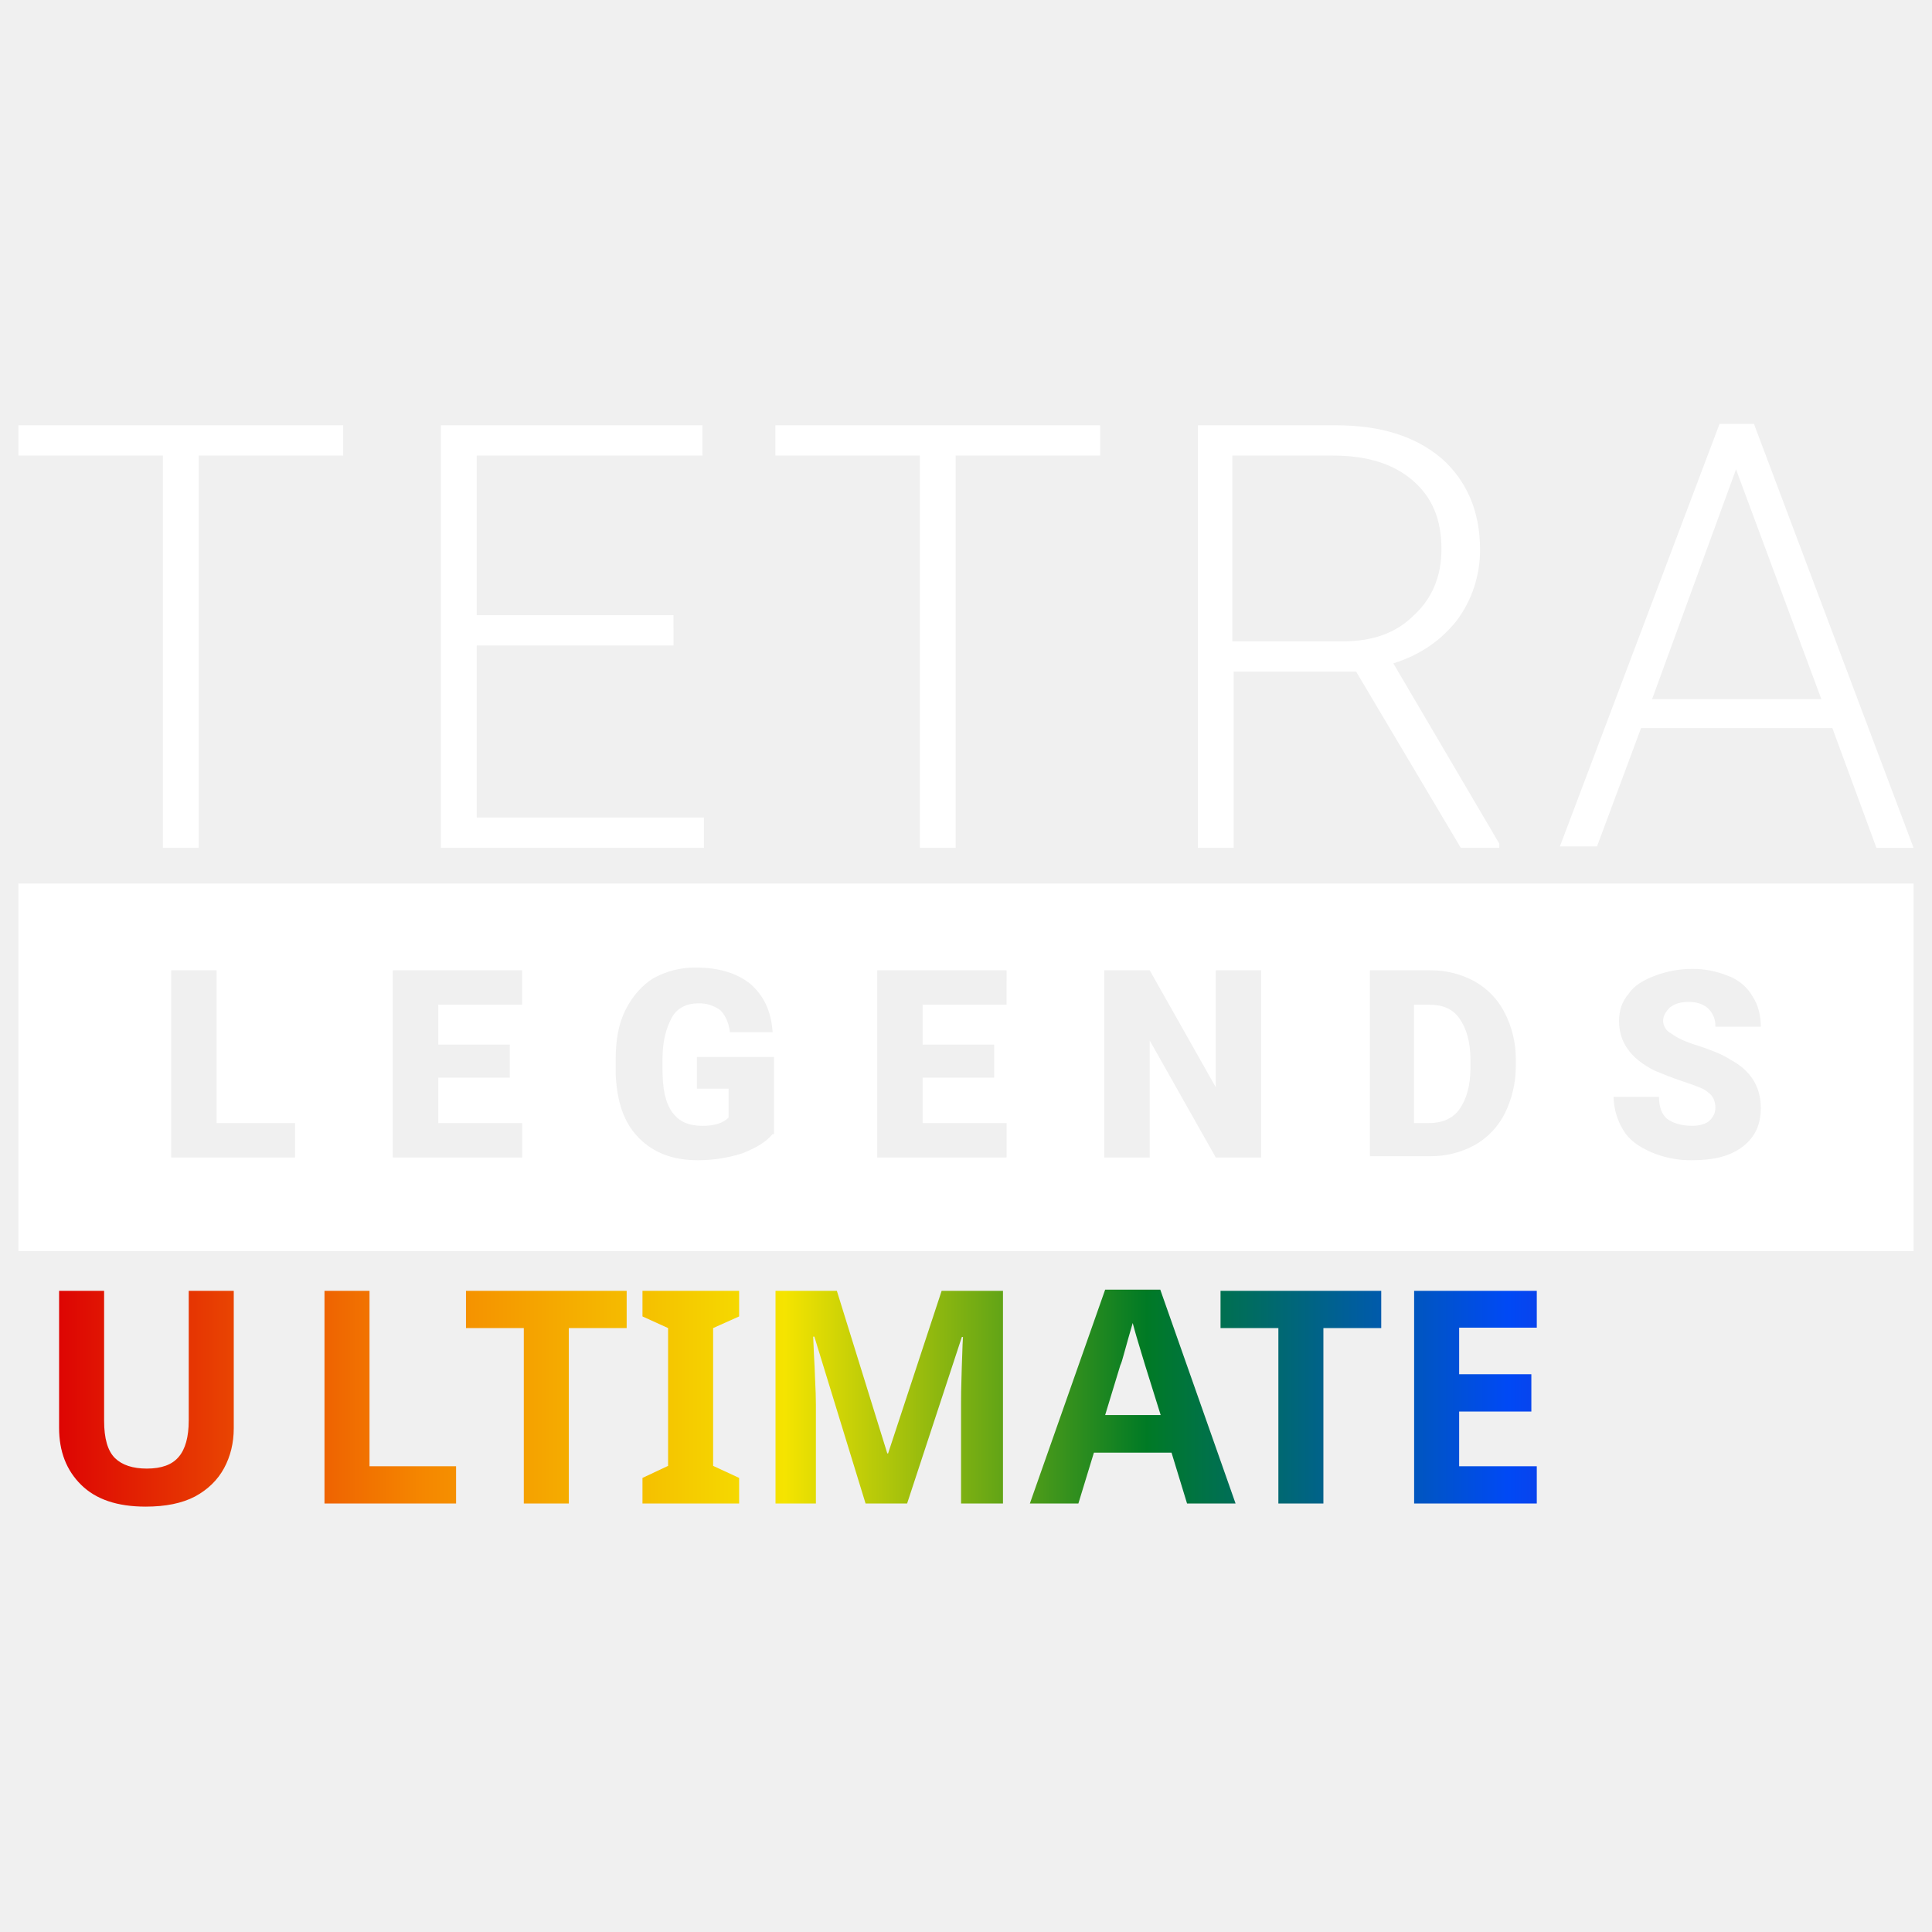
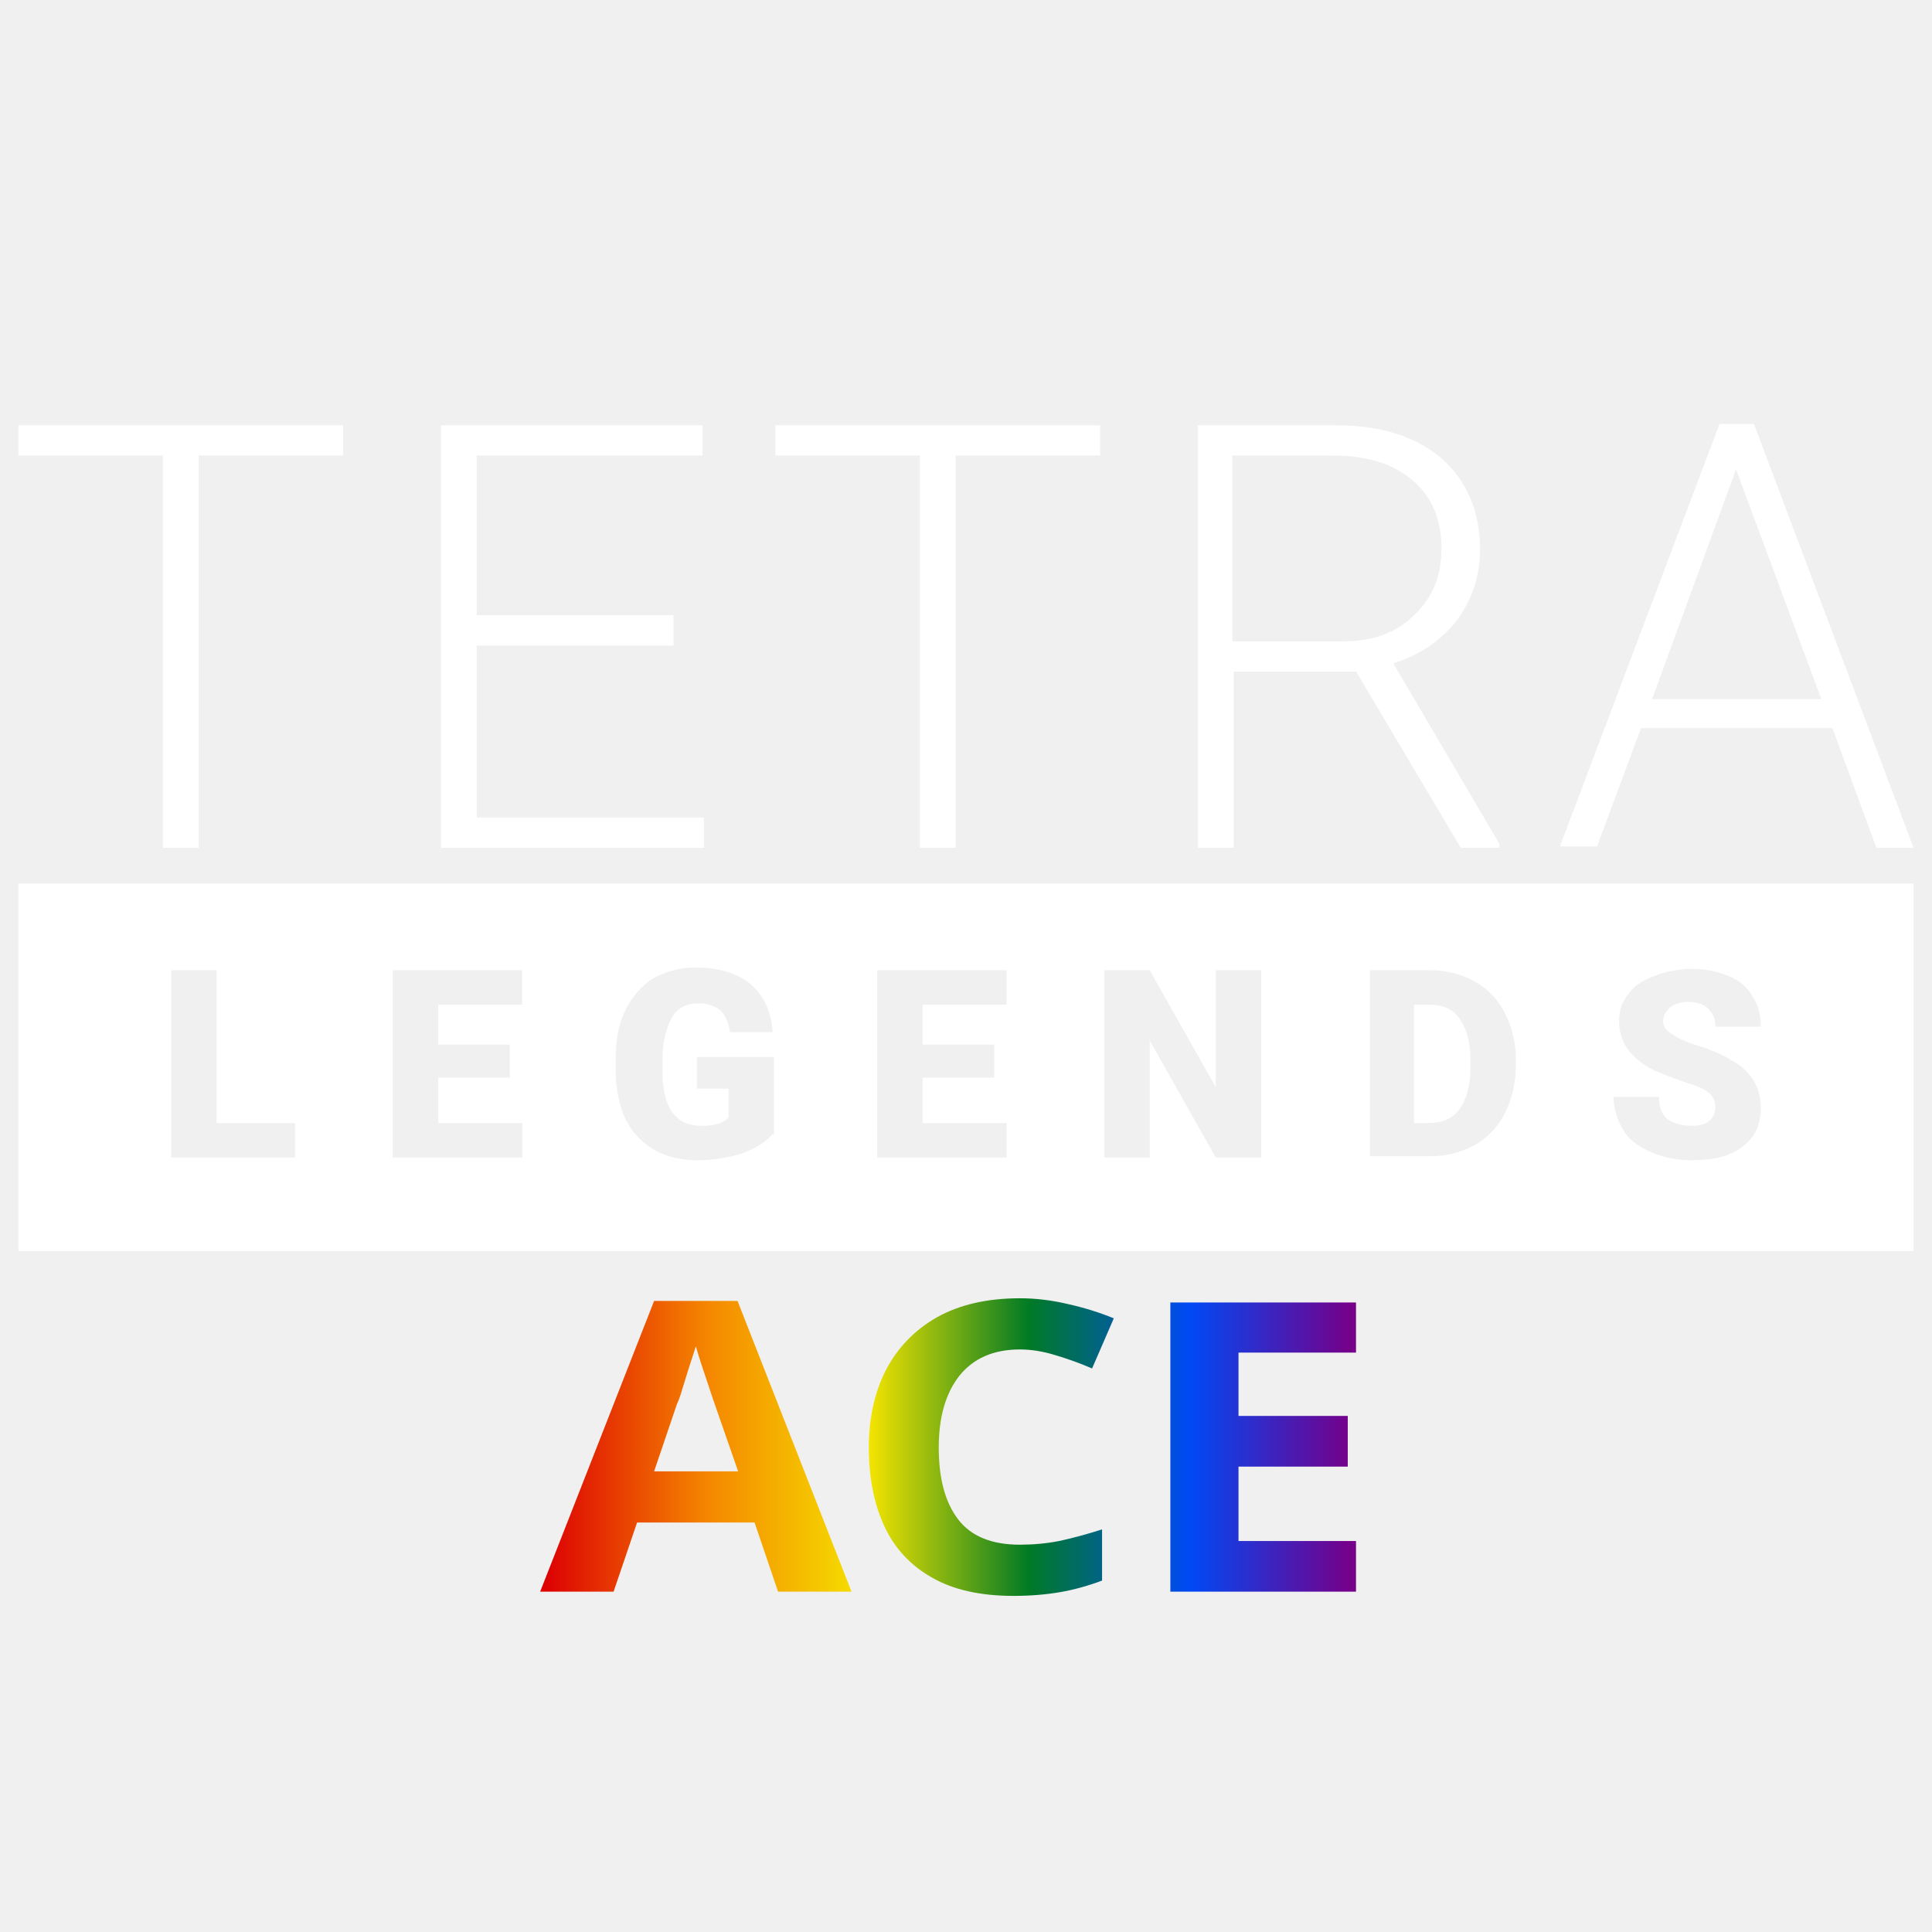
- <svg xmlns="http://www.w3.org/2000/svg" width="100%" height="100%" viewBox="0 0 1080 1080" version="1.1" xml:space="preserve" style="fill-rule:evenodd;clip-rule:evenodd;stroke-linejoin:round;stroke-miterlimit:2;">
-   <g transform="matrix(1,0,0,1,-0.01,-71.8392)">
-     <path d="M798.89,633.48L790.43,633.48L790.43,699.64L798.89,699.64C805.81,699.64 811.97,697.33 815.82,691.95C819.67,686.57 822,678.87 822,668.87L822,664.25C822,654.25 819.69,646.56 815.85,641.17C812.01,635.78 806.58,633.48 798.89,633.48Z" style="fill:white;fill-rule:nonzero;" />
-   </g>
-   <g transform="matrix(1,0,0,1,-0.01,-71.8392)">
-     <path d="M10.3,565.77L10.3,771.19L1069.7,771.19L1069.7,565.77L10.3,565.77ZM164.94,718.88L95.7,718.88L95.7,614.24L121.08,614.24L121.08,699.64L164.94,699.64L164.94,718.88ZM291.88,633.48L245,633.48L245,655.79L285,655.79L285,674.25L245,674.25L245,699.64L291.93,699.64L291.93,718.88L219.56,718.88L219.56,614.24L291.88,614.24L291.88,633.48ZM432.67,705.8L431.91,705.8C428.06,710.41 422.67,713.49 414.98,716.57C407.015,719.089 398.714,720.384 390.36,720.41C376.51,720.41 365.74,716.57 357.28,708.1C348.82,699.63 344.97,688.1 344.2,672.71L344.2,663.48C344.2,653.48 345.74,644.25 349.58,636.55C353.42,628.85 358.82,622.71 364.97,618.86C372.244,614.756 380.469,612.632 388.82,612.7C401.9,612.7 411.9,615.78 419.6,621.94C426.52,628.09 431.14,636.55 431.91,648.86L408.05,648.86C407.29,642.71 404.98,638.86 402.67,636.55C399.117,633.92 394.778,632.567 390.36,632.71C384.2,632.71 378.82,635.02 375.74,640.4C372.66,645.78 370.36,653.48 370.36,663.48L370.36,669.64C370.36,680.41 371.9,688.1 375.74,693.49C379.58,698.88 384.97,701.18 392.67,701.18C399.59,701.18 404.21,699.64 407.29,696.56L407.29,680.41L389.59,680.41L389.59,662.71L432.67,662.71L432.67,705.8ZM562.67,633.48L515.77,633.48L515.77,655.79L555.77,655.79L555.77,674.25L515.77,674.25L515.77,699.64L562.7,699.64L562.7,718.88L490.38,718.88L490.38,614.24L562.7,614.24L562.67,633.48ZM705,718.88L679.64,718.88L642.71,653.48L642.71,718.88L617.32,718.88L617.32,614.24L642.71,614.24L679.64,679.64L679.64,614.24L705,614.24L705,718.88ZM847.36,668.1C847.329,677.175 845.221,686.124 841.2,694.26C837.459,701.729 831.564,707.91 824.28,712C816.728,716.105 808.255,718.225 799.66,718.16L765.81,718.16L765.81,614.24L799.66,614.24C808.255,614.175 816.728,616.295 824.28,620.4C831.559,624.474 837.454,630.637 841.2,638.09C845.218,645.952 847.329,654.651 847.36,663.48L847.36,668.1ZM974.3,712.72C967.38,718.11 958.15,720.41 945.84,720.41C937.908,720.522 930.041,718.95 922.76,715.8C915.83,712.72 910.45,708.87 907.37,703.49C903.98,697.909 902.127,691.529 902,685L927.39,685C927.39,690.39 928.93,695 932.01,697.31C935.09,699.62 939.7,701.16 945.86,701.16C949.7,701.16 953.55,700.39 955.86,698.08C957.777,696.284 958.889,693.787 958.94,691.16C958.94,687.31 957.4,684.23 955.09,682.7C952.78,680.39 948.17,678.85 941.24,676.54C934.31,674.23 928.93,671.93 925.08,670.39C911.24,663.46 905.08,654.23 905.08,642.69C905.08,636.53 906.62,631.92 910.47,627.3C913.54,622.69 918.93,619.61 925.08,617.3C931.717,614.771 938.758,613.466 945.86,613.45C952.716,613.387 959.517,614.696 965.86,617.3C971.712,619.357 976.631,623.456 979.71,628.84C982.79,633.46 984.33,639.61 984.33,645.77L958.92,645.77C959.101,642.045 957.702,638.412 955.07,635.77C952.76,633.46 948.91,631.92 944.3,631.92C939.69,631.92 936.6,632.69 933.53,635C931.22,637.3 929.68,639.61 929.68,642.69C929.85,645.66 931.622,648.314 934.3,649.61C937.37,651.92 941.99,654.23 949.68,656.54C956.61,658.85 962.76,661.15 967.38,664.23C978.92,670.39 984.31,679.62 984.31,691.16C984.31,700.41 981.23,707.34 974.3,712.72Z" style="fill:white;fill-rule:nonzero;" />
-   </g>
-   <g transform="matrix(1,0,0,1,-0.01,-71.8392)">
-     <path d="M191.86,326.5L111.08,326.5L111.08,545.77L91.08,545.77L91.08,326.5L10.3,326.5L10.3,309.58L191.86,309.58L191.86,326.5Z" style="fill:white;fill-rule:nonzero;" />
-   </g>
-   <g transform="matrix(1,0,0,1,-0.01,-71.8392)">
-     <path d="M376.51,432.67L266.51,432.67L266.51,528.84L393.51,528.84L393.51,545.77L246.49,545.77L246.49,309.58L392.67,309.58L392.67,326.5L266.49,326.5L266.49,415.75L376.49,415.75L376.51,432.67Z" style="fill:white;fill-rule:nonzero;" />
-   </g>
-   <g transform="matrix(1,0,0,1,-0.01,-71.8392)">
-     <path d="M615,326.5L534.23,326.5L534.23,545.77L514.23,545.77L514.23,326.5L433.44,326.5L433.44,309.58L615,309.58L615,326.5Z" style="fill:white;fill-rule:nonzero;" />
-   </g>
-   <g transform="matrix(1,0,0,1,-0.01,-71.8392)">
-     <path d="M758.11,447.29L689.64,447.29L689.64,545.77L669.64,545.77L669.64,309.58L746.57,309.58C771.96,309.58 791.2,315.73 805.81,328.04C819.66,340.35 827.36,357.28 827.36,378.82C827.507,393.225 822.91,407.285 814.28,418.82C805.04,430.36 793.5,438.05 778.89,442.67L838.13,543.45L838.13,545.76L816.58,545.76L758.11,447.29ZM688.87,430.37L750.42,430.37C767.35,430.37 780.42,425.75 790.42,415.75C800.42,406.52 805.8,394.21 805.8,378.82C805.8,361.89 800.42,349.58 789.65,340.35C778.88,331.12 764.27,326.5 745,326.5L688.87,326.5L688.87,430.37Z" style="fill:white;fill-rule:nonzero;" />
-   </g>
-   <g transform="matrix(1,0,0,1,-0.01,-71.8392)">
-     <path d="M1024.31,478.84L917.37,478.84L892.75,545L872,545L961.24,308.81L980.48,308.81L1069.72,545.81L1048.95,545.81L1024.31,478.84ZM923.53,462.68L1018.16,462.68L970.46,334.2L923.53,462.68Z" style="fill:white;fill-rule:nonzero;" />
-   </g>
-   <g transform="matrix(13.8867,0,0,13.8867,-1706.93,-8000.63)">
-     <text x="124.28px" y="636.662px" style="font-family:'Tahoma-Bold', 'Tahoma', sans-serif;font-weight:700;font-size:12px;fill:url(#_Linear1);">U<tspan x="134.903px 143.528px 152.633px 160.192px 172.667px 182.639px 191.745px " y="636.662px 636.662px 636.662px 636.662px 636.662px 636.662px 636.662px ">LTIMATE</tspan>
-     </text>
-   </g>
+ <svg xmlns="http://www.w3.org/2000/svg" width="1080" height="1080" clip-rule="evenodd" xml:space="preserve" version="1.1">
  <defs>
-     <linearGradient id="_Linear1" x1="0" y1="0" x2="1" y2="0" gradientUnits="userSpaceOnUse" gradientTransform="matrix(73.4883,0,0,8.90625,125.059,632.391)">
-       <stop offset="0" style="stop-color:rgb(221,3,3);stop-opacity:1" />
-       <stop offset="0.2" style="stop-color:rgb(245,135,0);stop-opacity:1" />
-       <stop offset="0.4" style="stop-color:rgb(245,228,0);stop-opacity:1" />
-       <stop offset="0.6" style="stop-color:rgb(0,122,37);stop-opacity:1" />
-       <stop offset="0.8" style="stop-color:rgb(0,73,245);stop-opacity:1" />
-       <stop offset="1" style="stop-color:rgb(117,0,138);stop-opacity:1" />
+     <linearGradient y2="0.534" x2="0.992" y1="0.534" x1="0.01" id="_Linear1">
+       <stop stop-color="rgb(221,3,3)" offset="0" />
+       <stop stop-color="rgb(245,135,0)" offset="0.2" />
+       <stop stop-color="rgb(245,228,0)" offset="0.4" />
+       <stop stop-color="rgb(0,122,37)" offset="0.6" />
+       <stop stop-color="rgb(0,73,245)" offset="0.8" />
+       <stop stop-color="rgb(117,0,138)" offset="1" />
    </linearGradient>
  </defs>
+   <g>
+     <g id="svg_1" transform="matrix(1,0,0,1,-0.01,-71.8392)">
+       <path id="svg_2" fill-rule="nonzero" fill="white" d="m798.89,633.48l-8.46,0l0,66.16l8.46,0c6.92,0 13.08,-2.31 16.93,-7.69c3.85,-5.38 6.18,-13.08 6.18,-23.08l0,-4.62c0,-10 -2.31,-17.69 -6.15,-23.08c-3.84,-5.39 -9.27,-7.69 -16.96,-7.69z" />
+     </g>
+     <g id="svg_3" transform="matrix(1,0,0,1,-0.01,-71.8392)">
+       <path id="svg_4" fill-rule="nonzero" fill="white" d="m10.3,565.77l0,205.42l1059.4,0l0,-205.42l-1059.4,0zm154.64,153.11l-69.24,0l0,-104.64l25.38,0l0,85.4l43.86,0l0,19.24zm126.94,-85.4l-46.88,0l0,22.31l40,0l0,18.46l-40,0l0,25.39l46.93,0l0,19.24l-72.37,0l0,-104.64l72.32,0l0,19.24zm140.79,72.32l-0.76,0c-3.85,4.61 -9.24,7.69 -16.93,10.77c-7.965,2.519 -16.266,3.814 -24.62,3.84c-13.85,0 -24.62,-3.84 -33.08,-12.31c-8.46,-8.47 -12.31,-20 -13.08,-35.39l0,-9.23c0,-10 1.54,-19.23 5.38,-26.93c3.84,-7.7 9.24,-13.84 15.39,-17.69c7.274,-4.104 15.499,-6.228 23.85,-6.16c13.08,0 23.08,3.08 30.78,9.24c6.92,6.15 11.54,14.61 12.31,26.92l-23.86,0c-0.76,-6.15 -3.07,-10 -5.38,-12.31c-3.553,-2.63 -7.892,-3.983 -12.31,-3.84c-6.16,0 -11.54,2.31 -14.62,7.69c-3.08,5.38 -5.38,13.08 -5.38,23.08l0,6.16c0,10.77 1.54,18.46 5.38,23.85c3.84,5.39 9.23,7.69 16.93,7.69c6.92,0 11.54,-1.54 14.62,-4.62l0,-16.15l-17.7,0l0,-17.7l43.08,0l0,43.09zm130,-72.32l-46.9,0l0,22.31l40,0l0,18.46l-40,0l0,25.39l46.93,0l0,19.24l-72.32,0l0,-104.64l72.32,0l-0.03,19.24zm142.33,85.4l-25.36,0l-36.93,-65.4l0,65.4l-25.39,0l0,-104.64l25.39,0l36.93,65.4l0,-65.4l25.36,0l0,104.64zm142.36,-50.78c-0.031,9.075 -2.139,18.024 -6.16,26.16c-3.741,7.469 -9.636,13.65 -16.92,17.74c-7.552,4.105 -16.025,6.225 -24.62,6.16l-33.85,0l0,-103.92l33.85,0c8.595,-0.065 17.068,2.055 24.62,6.16c7.279,4.074 13.174,10.237 16.92,17.69c4.018,7.862 6.129,16.561 6.16,25.39l0,4.62zm126.94,44.62c-6.92,5.39 -16.15,7.69 -28.46,7.69c-7.932,0.112 -15.799,-1.46 -23.08,-4.61c-6.93,-3.08 -12.31,-6.93 -15.39,-12.31c-3.39,-5.581 -5.243,-11.961 -5.37,-18.49l25.39,0c0,5.39 1.54,10 4.62,12.31c3.08,2.31 7.69,3.85 13.85,3.85c3.84,0 7.69,-0.77 10,-3.08c1.917,-1.796 3.029,-4.293 3.08,-6.92c0,-3.85 -1.54,-6.93 -3.85,-8.46c-2.31,-2.31 -6.92,-3.85 -13.85,-6.16c-6.93,-2.31 -12.31,-4.61 -16.16,-6.15c-13.84,-6.93 -20,-16.16 -20,-27.7c0,-6.16 1.54,-10.77 5.39,-15.39c3.07,-4.61 8.46,-7.69 14.61,-10c6.637,-2.529 13.678,-3.834 20.78,-3.85c6.856,-0.063 13.657,1.246 20,3.85c5.852,2.057 10.771,6.156 13.85,11.54c3.08,4.62 4.62,10.77 4.62,16.93l-25.41,0c0.181,-3.725 -1.218,-7.358 -3.85,-10c-2.31,-2.31 -6.16,-3.85 -10.77,-3.85c-4.61,0 -7.7,0.77 -10.77,3.08c-2.31,2.3 -3.85,4.61 -3.85,7.69c0.17,2.97 1.942,5.624 4.62,6.92c3.07,2.31 7.69,4.62 15.38,6.93c6.93,2.31 13.08,4.61 17.7,7.69c11.54,6.16 16.93,15.39 16.93,26.93c0,9.25 -3.08,16.18 -10.01,21.56z" />
+     </g>
+     <g id="svg_5" transform="matrix(1,0,0,1,-0.01,-71.8392)">
+       <path id="svg_6" fill-rule="nonzero" fill="white" d="m191.86,326.5l-80.78,0l0,219.27l-20,0l0,-219.27l-80.78,0l0,-16.92l181.56,0l0,16.92z" />
+     </g>
+     <g id="svg_7" transform="matrix(1,0,0,1,-0.01,-71.8392)">
+       <path id="svg_8" fill-rule="nonzero" fill="white" d="m376.51,432.67l-110,0l0,96.17l127,0l0,16.93l-147.02,0l0,-236.19l146.18,0l0,16.92l-126.18,0l0,89.25l110,0l0.02,16.92z" />
+     </g>
+     <g id="svg_9" transform="matrix(1,0,0,1,-0.01,-71.8392)">
+       <path id="svg_10" fill-rule="nonzero" fill="white" d="m615,326.5l-80.77,0l0,219.27l-20,0l0,-219.27l-80.79,0l0,-16.92l181.56,0l0,16.92z" />
+     </g>
+     <g id="svg_11" transform="matrix(1,0,0,1,-0.01,-71.8392)">
+       <path id="svg_12" fill-rule="nonzero" fill="white" d="m758.11,447.29l-68.47,0l0,98.48l-20,0l0,-236.19l76.93,0c25.39,0 44.63,6.15 59.24,18.46c13.85,12.31 21.55,29.24 21.55,50.78c0.147,14.405 -4.45,28.465 -13.08,40c-9.24,11.54 -20.78,19.23 -35.39,23.85l59.24,100.78l0,2.31l-21.55,0l-58.47,-98.47zm-69.24,-16.92l61.55,0c16.93,0 30,-4.62 40,-14.62c10,-9.23 15.38,-21.54 15.38,-36.93c0,-16.93 -5.38,-29.24 -16.15,-38.47c-10.77,-9.23 -25.38,-13.85 -44.65,-13.85l-56.13,0l0,103.87z" />
+     </g>
+     <g id="svg_13" transform="matrix(1,0,0,1,-0.01,-71.8392)">
+       <path id="svg_14" fill-rule="nonzero" fill="white" d="m1024.31,478.84l-106.94,0l-24.62,66.16l-20.75,0l89.24,-236.19l19.24,0l89.24,237l-20.77,0l-24.64,-66.97zm-100.78,-16.16l94.63,0l-47.7,-128.48l-46.93,128.48z" />
+     </g>
+     <text font-weight="bold" stroke="null" transform="matrix(21.0175 0 0 18.8788 -7444.89 -15776.1)" xml:space="preserve" text-anchor="start" font-family="'Tahoma-Bold', 'Tahoma', sans-serif" font-size="12px" id="svg_19" y="882.782" x="368.59" fill="url(#_Linear1)">ACE</text>
+   </g>
</svg>
